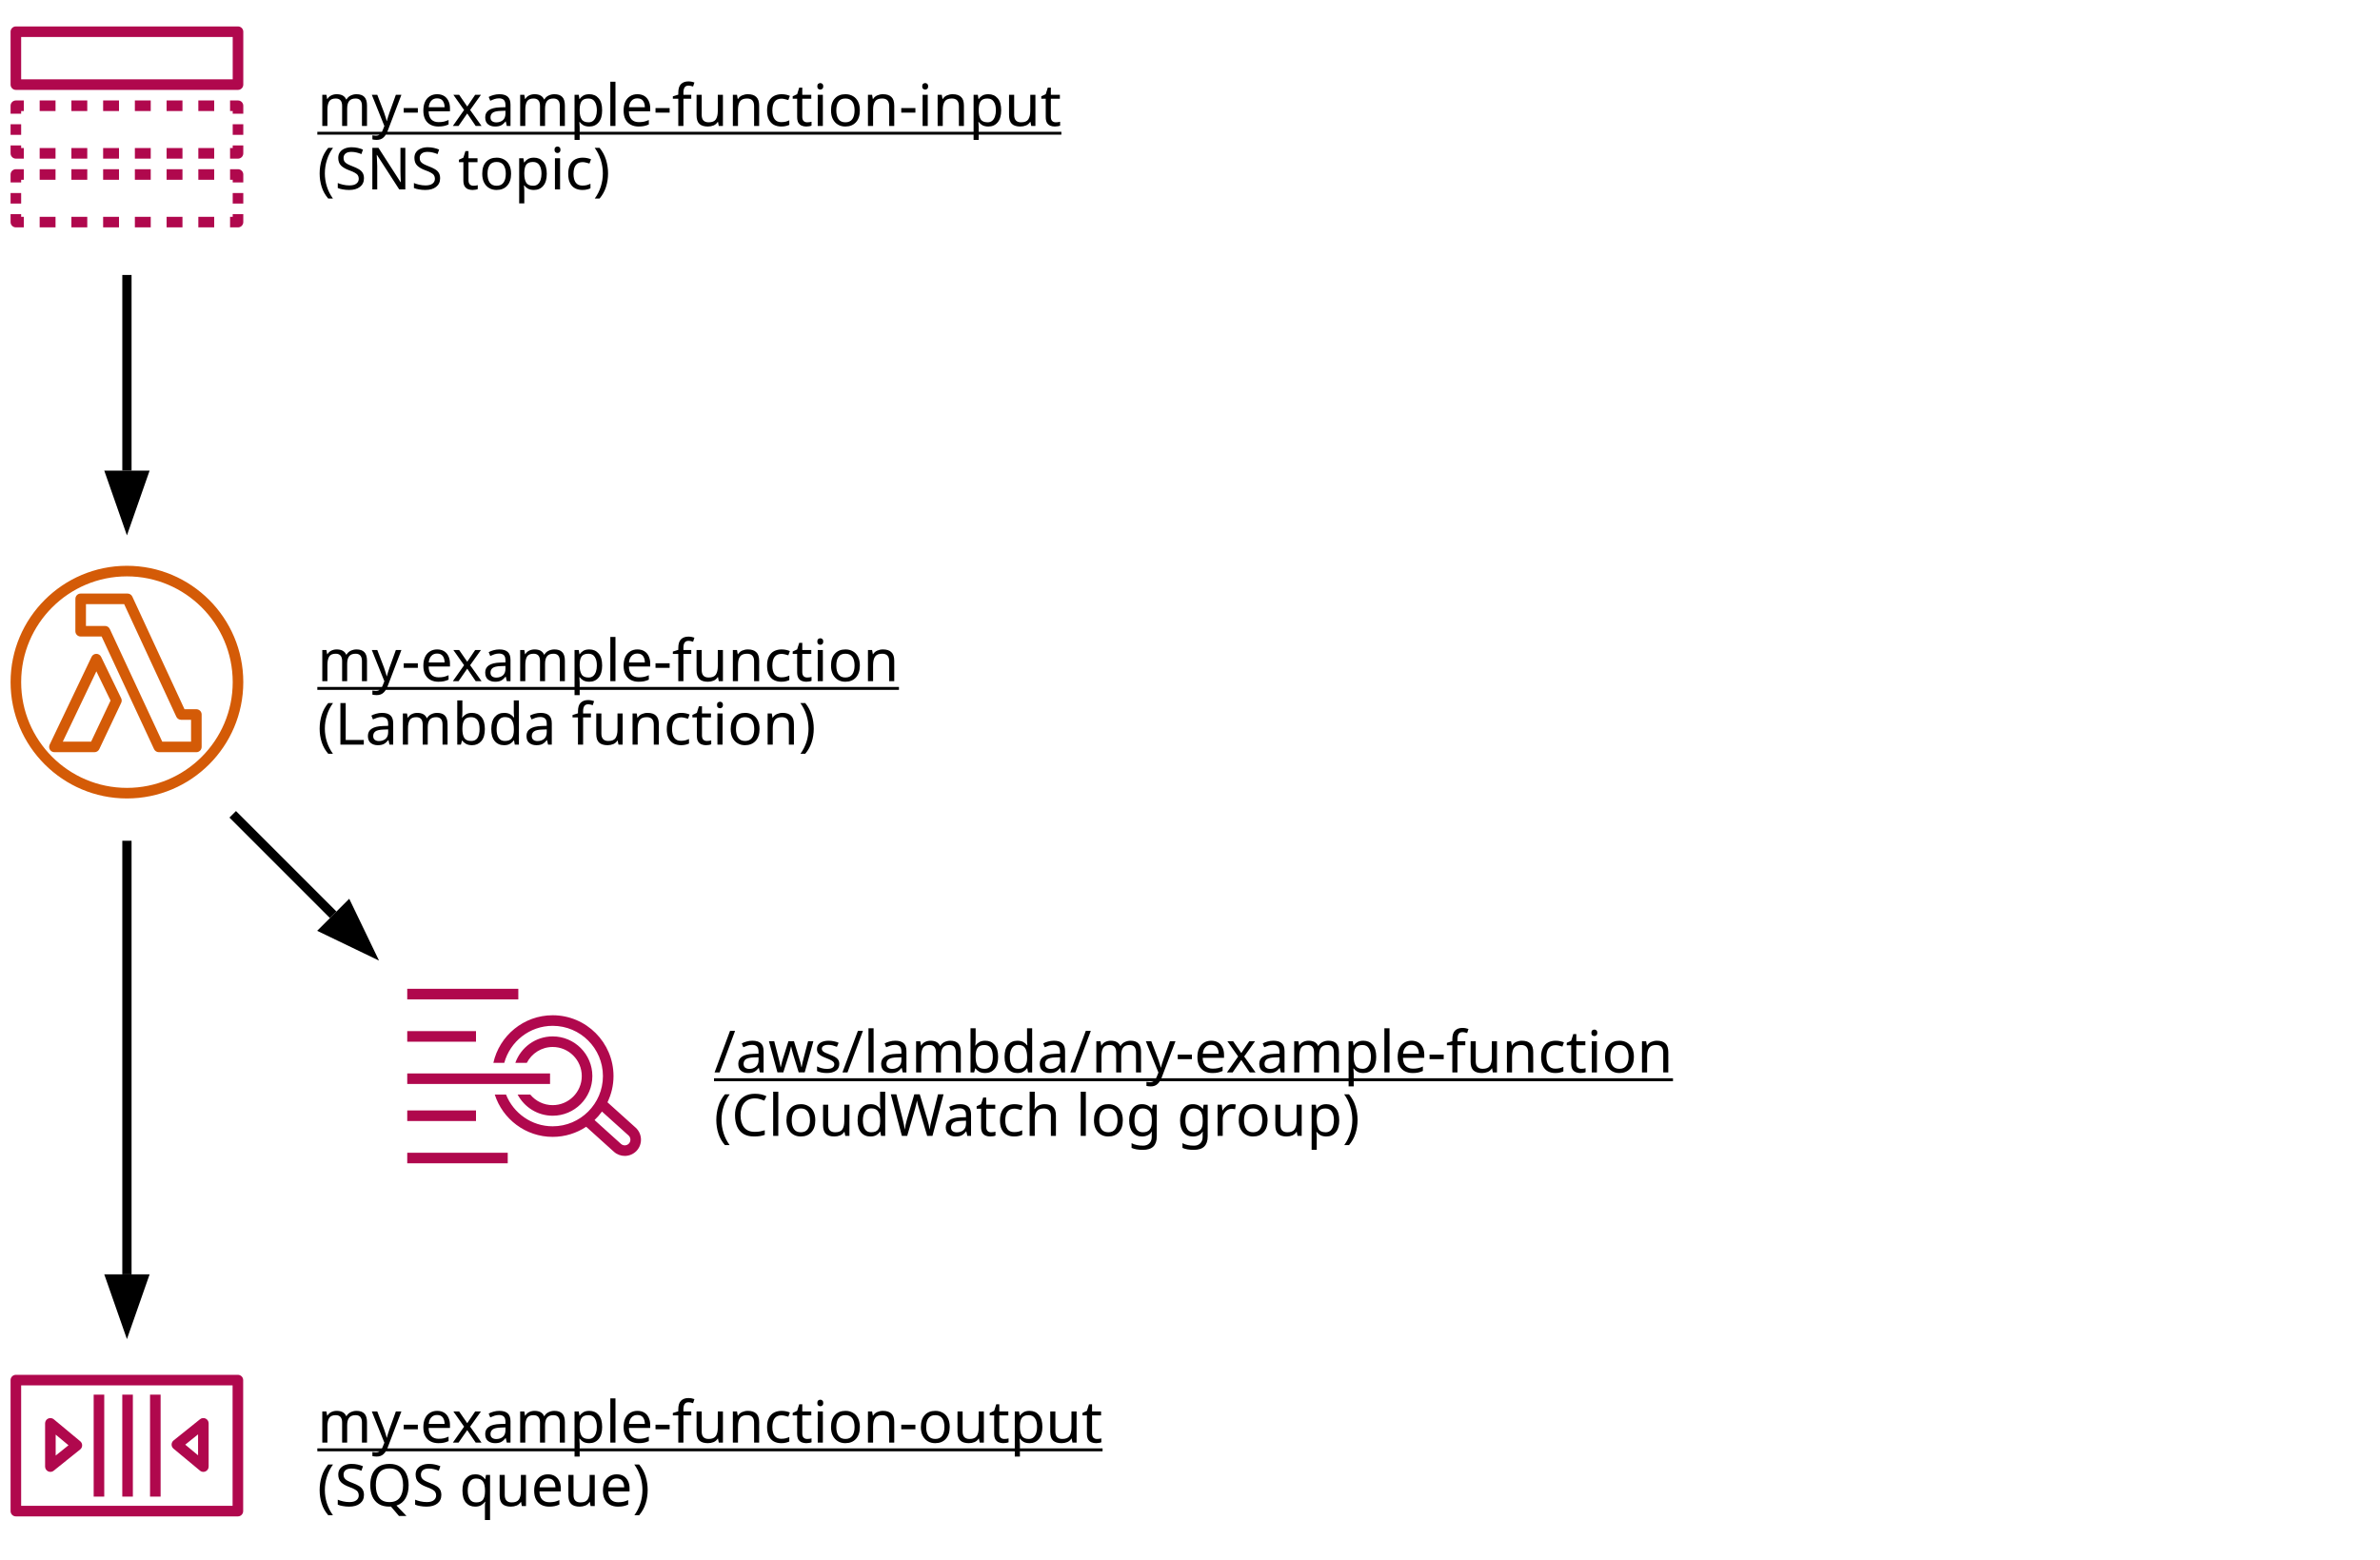
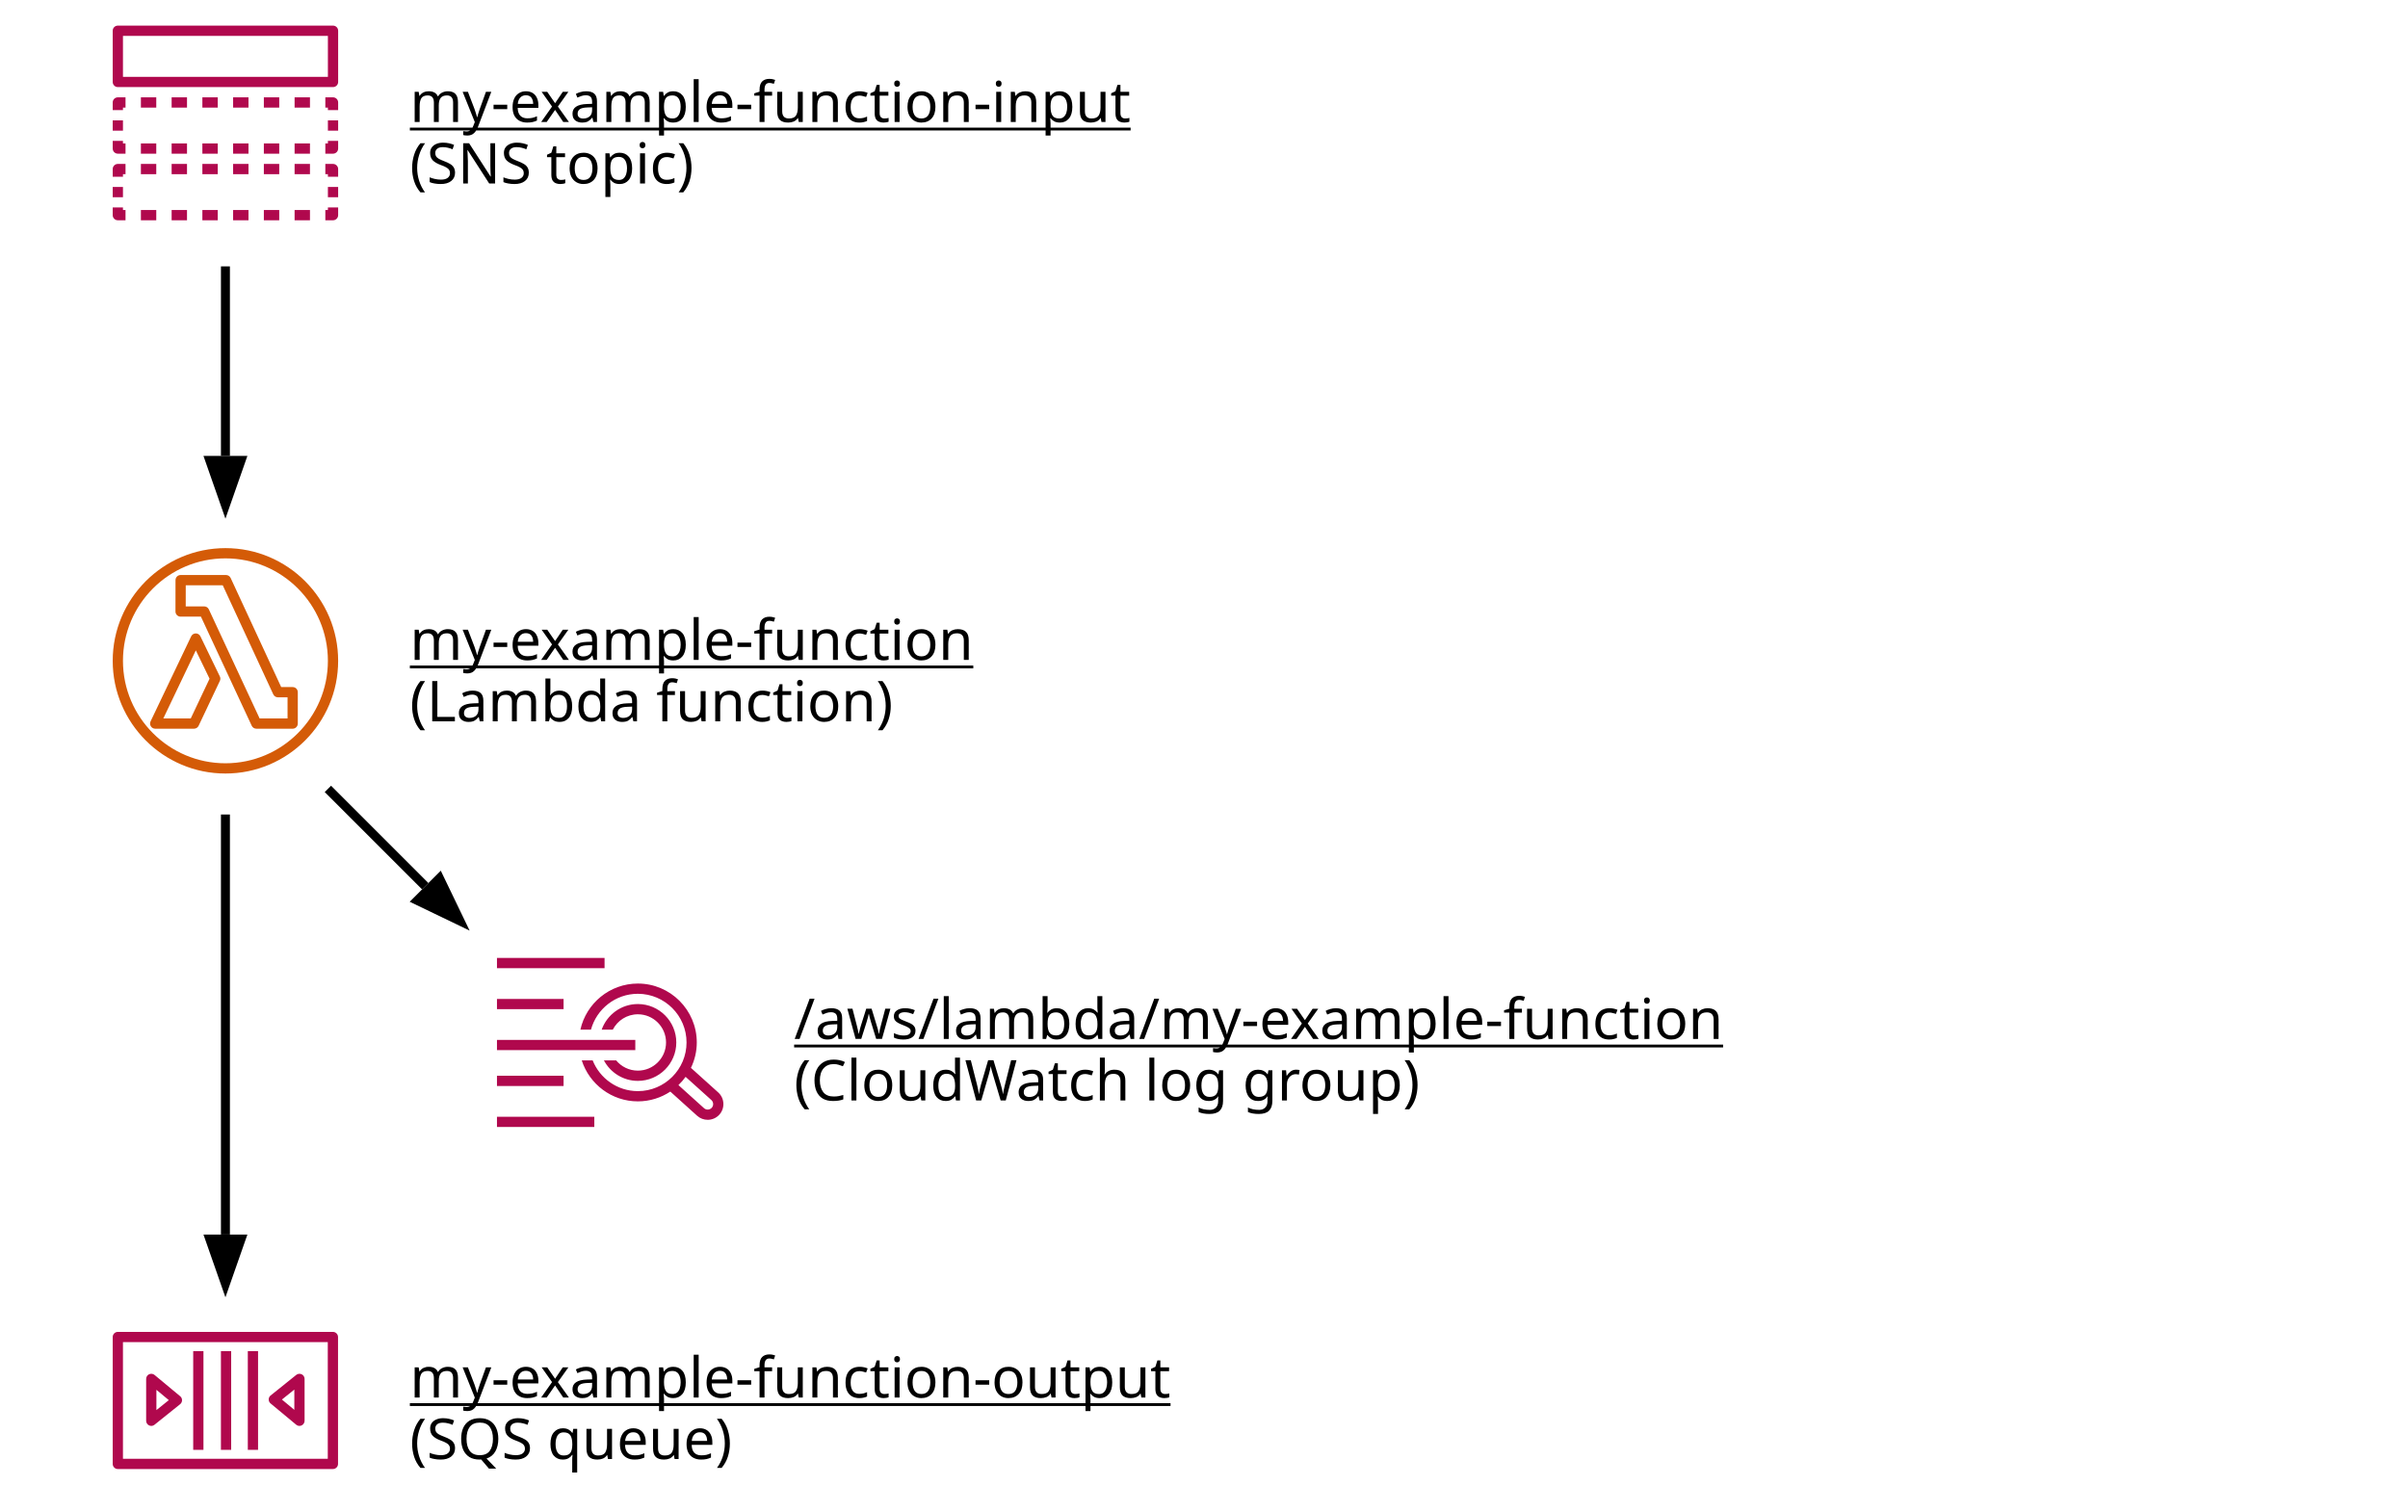
- <svg xmlns="http://www.w3.org/2000/svg" viewBox="0 0 450 295" width="450px">
+ <svg xmlns="http://www.w3.org/2000/svg" viewBox="0 0 470 295" width="500px">
  <defs>
    <style>
      line {
        stroke: #222;
        stroke-width: 1.5;
        stroke-linecap: round;
      }

      text {
        fill: black;
        stroke: none;
				font-size: 11px;
        font-family: sans-serif;
      }

      text a {
        text-decoration: underline;
      }

			text {
				text-anchor: start;
				dominant-baseline: middle;
			}
    </style>
  </defs>
  <marker id="arrowhead" markerWidth="7" markerHeight="4.9" refX="0" refY="2.45" orient="auto">
    <polygon fill="#000" points="0 0, 7 2.45, 0 4.9" />
  </marker>
-   <svg x="0" y="0">
-     <g id="Icon-Resource/Application-Integration/Res_Amazon-Simple-Notification-Service_Topic_48" stroke="none" stroke-width="1" fill="none" fill-rule="evenodd">
-       <path d="M44,38.5 L46,38.5 L46,36.5 L44,36.5 L44,38.5 Z M46,33 L46,34.5 L44,34.5 L44,34 L43.5,34 L43.5,32 L45,32 C45.553,32 46,32.447 46,33 L46,33 Z M13.5,34 L16.5,34 L16.5,32 L13.5,32 L13.5,34 Z M37.5,34 L40.5,34 L40.5,32 L37.5,32 L37.5,34 Z M19.5,34 L22.5,34 L22.5,32 L19.5,32 L19.5,34 Z M7.5,34 L10.5,34 L10.5,32 L7.5,32 L7.5,34 Z M31.5,34 L34.5,34 L34.5,32 L31.5,32 L31.5,34 Z M25.5,34 L28.5,34 L28.5,32 L25.5,32 L25.5,34 Z M3,32 L4.5,32 L4.5,34 L4,34 L4,34.5 L2,34.5 L2,33 C2,32.447 2.447,32 3,32 L3,32 Z M2,38.5 L4,38.5 L4,36.5 L2,36.5 L2,38.5 Z M4,41 L4.5,41 L4.5,43 L3,43 C2.447,43 2,42.553 2,42 L2,40.5 L4,40.5 L4,41 Z M19.5,43 L22.5,43 L22.5,41 L19.5,41 L19.5,43 Z M31.5,43 L34.5,43 L34.5,41 L31.5,41 L31.5,43 Z M37.5,43 L40.5,43 L40.5,41 L37.5,41 L37.5,43 Z M7.5,43 L10.5,43 L10.5,41 L7.5,41 L7.5,43 Z M25.5,43 L28.5,43 L28.5,41 L25.5,41 L25.5,43 Z M13.5,43 L16.5,43 L16.5,41 L13.5,41 L13.5,43 Z M44,40.5 L46,40.5 L46,42 C46,42.553 45.553,43 45,43 L43.5,43 L43.5,41 L44,41 L44,40.5 Z M44,25.5 L46,25.5 L46,23.5 L44,23.5 L44,25.5 Z M46,20 L46,21.5 L44,21.5 L44,21 L43.5,21 L43.5,19 L45,19 C45.553,19 46,19.447 46,20 L46,20 Z M31.5,21 L34.5,21 L34.5,19 L31.5,19 L31.5,21 Z M7.5,21 L10.5,21 L10.5,19 L7.5,19 L7.5,21 Z M37.5,21 L40.5,21 L40.5,19 L37.5,19 L37.5,21 Z M13.5,21 L16.5,21 L16.5,19 L13.5,19 L13.5,21 Z M19.5,21 L22.5,21 L22.5,19 L19.5,19 L19.5,21 Z M25.5,21 L28.5,21 L28.5,19 L25.5,19 L25.5,21 Z M3,19 L4.5,19 L4.5,21 L4,21 L4,21.5 L2,21.5 L2,20 C2,19.447 2.447,19 3,19 L3,19 Z M2,25.5 L4,25.5 L4,23.5 L2,23.5 L2,25.5 Z M4,28 L4.5,28 L4.5,30 L3,30 C2.447,30 2,29.553 2,29 L2,27.5 L4,27.5 L4,28 Z M19.5,30 L22.5,30 L22.5,28 L19.5,28 L19.5,30 Z M31.5,30 L34.5,30 L34.5,28 L31.5,28 L31.5,30 Z M7.5,30 L10.5,30 L10.5,28 L7.5,28 L7.5,30 Z M13.5,30 L16.5,30 L16.5,28 L13.5,28 L13.5,30 Z M37.5,30 L40.5,30 L40.5,28 L37.5,28 L37.5,30 Z M25.5,30 L28.5,30 L28.5,28 L25.5,28 L25.5,30 Z M44,27.5 L46,27.5 L46,29 C46,29.553 45.553,30 45,30 L43.5,30 L43.5,28 L44,28 L44,27.5 Z M4,15 L44,15 L44,7 L4,7 L4,15 Z M45,5 L3,5 C2.447,5 2,5.447 2,6 L2,16 C2,16.553 2.447,17 3,17 L45,17 C45.553,17 46,16.553 46,16 L46,6 C46,5.447 45.553,5 45,5 L45,5 Z" id="Amazon-Simple-Notification-Service_Topic_Resource-Icon_light-bg" fill="#B0084D" />
-     </g>
-   </svg>
-   <text x="60" y="24" dy="-4">
-     <a href="https://eu-west-1.console.aws.amazon.com/sns/v3/home?region=eu-west-1#/topic/arn:aws:sns:eu-west-1:299497370133:my-example-function-input">my-example-function-input</a>
-   </text>
-   <text x="60" y="24" dy=" 8">(SNS topic)</text>
-   <marker id="arrowhead" markerWidth="7" markerHeight="4.9" refX="0" refY="2.45" orient="auto">
-     <polygon fill="#000" points="0 0, 7 2.45, 0 4.9" />
-   </marker>
-   <path d="M 24 52 L 24 89" stroke="black" stroke-width="1.75" fill="none" marker-end="url(#arrowhead)" />
-   <path d="M 24 159 L 24 241" stroke="black" stroke-width="1.75" fill="none" marker-end="url(#arrowhead)" />
-   <path d="M 44 154 L 63 173" stroke="black" stroke-width="1.75" fill="none" marker-end="url(#arrowhead)" />
-   <text x="135" y="203" dy="-4">
-     <a href="https://eu-west-1.console.aws.amazon.com/cloudwatch/home?region=eu-west-1#logsV2:log-groups/log-group/$252Faws$252Flambda$252Fmy-example-function">/aws/lambda/my-example-function</a>
-   </text>
-   <text x="135" y="203" dy=" 8">(CloudWatch log group)</text>
-   <text x="60" y="129" dy="-4">
-     <a href="https://eu-west-1.console.aws.amazon.com/lambda/home?region=eu-west-1#/functions/my-example-function?tab=code">my-example-function</a>
-   </text>
-   <text x="60" y="129" dy=" 8">(Lambda function)</text>
-   <svg x="0" y="105">
-     <g id="Icon-Resource/Compute/Res_Amazon-Lambda_Lambda-Function_48" stroke="none" stroke-width="1" fill="none" fill-rule="evenodd">
-       <path d="M24,44 C12.972,44 4,35.028 4,24 C4,12.972 12.972,4 24,4 C35.028,4 44,12.972 44,24 C44,35.028 35.028,44 24,44 L24,44 Z M24,2 C11.869,2 2,11.869 2,24 C2,36.131 11.869,46 24,46 C36.131,46 46,36.131 46,24 C46,11.869 36.131,2 24,2 L24,2 Z M17.231,35.25 L11.876,35.25 L18.221,21.959 L20.902,27.492 L17.231,35.25 Z M19.114,19.215 C18.946,18.87 18.597,18.651 18.214,18.651 L18.211,18.651 C17.826,18.652 17.477,18.874 17.312,19.221 L9.389,35.819 C9.24,36.129 9.262,36.493 9.445,36.783 C9.628,37.074 9.947,37.25 10.291,37.25 L17.864,37.25 C18.251,37.25 18.603,37.027 18.769,36.678 L22.915,27.915 C23.044,27.642 23.043,27.323 22.911,27.051 L19.114,19.215 Z M36.125,35.25 L30.673,35.25 L20.761,13.953 C20.597,13.601 20.243,13.375 19.854,13.375 L16.251,13.375 L16.255,9.25 L23.475,9.25 L33.339,30.545 C33.503,30.898 33.856,31.125 34.246,31.125 L36.125,31.125 L36.125,35.25 Z M37.125,29.125 L34.885,29.125 L25.021,7.83 C24.856,7.477 24.503,7.25 24.113,7.25 L15.256,7.25 C14.704,7.25 14.257,7.697 14.256,8.249 L14.25,14.374 C14.25,14.64 14.355,14.894 14.543,15.082 C14.73,15.27 14.984,15.375 15.25,15.375 L19.217,15.375 L29.129,36.672 C29.293,37.024 29.646,37.25 30.035,37.25 L37.125,37.25 C37.678,37.25 38.125,36.803 38.125,36.25 L38.125,30.125 C38.125,29.572 37.678,29.125 37.125,29.125 L37.125,29.125 Z" id="Amazon-Lambda-Lambda-Function_Resource-Icon_light-bg" fill="#D45B07" />
-     </g>
-   </svg>
-   <text x="60" y="273" dy="-4">
-     <a href="https://eu-west-1.console.aws.amazon.com/sqs/v2/home?region=eu-west-1#/queues/https%3A%2F%2Fsqs.eu-west-1.amazonaws.com%2F760097843905%2Fmy-example-function-output">my-example-function-output</a>
-   </text>
-   <text x="60" y="273" dy=" 8">(SQS queue)</text>
-   <svg x="75" y="179">
-     <g id="Icon-Resource/Management-Governance/Res_Cloudwatch_Logs_48" stroke="none" stroke-width="1" fill="none" fill-rule="evenodd">
-       <path d="M29.5,17 C26.242,17 23.471,19.092 22.438,22 L24.607,22 C25.52,20.222 27.368,19 29.5,19 C32.532,19 35,21.467 35,24.5 C35,27.532 32.532,30 29.5,30 C27.796,30 26.271,29.221 25.261,28 L22.872,28 C24.132,30.376 26.629,32 29.5,32 C33.636,32 37,28.636 37,24.5 C37,20.364 33.636,17 29.5,17 L29.5,17 Z M2,33 L15,33 L15,31 L2,31 L2,33 Z M2,18 L15,18 L15,16 L2,16 L2,18 Z M2,26 L29,26 L29,24 L2,24 L2,26 Z M43.843,35.738 L38.818,31.213 C38.4,31.792 37.932,32.33 37.415,32.821 L42.412,37.329 C42.848,37.722 43.528,37.687 43.923,37.249 C44.315,36.812 44.28,36.134 43.843,35.738 L43.843,35.738 Z M45.409,38.588 C44.803,39.259 43.966,39.6 43.125,39.6 C42.394,39.6 41.659,39.341 41.074,38.815 L35.834,34.089 C34.017,35.293 31.84,36 29.5,36 C24.38,36 20.033,32.634 18.549,28 L20.677,28 C22.074,31.509 25.499,34 29.5,34 C34.738,34 39,29.738 39,24.5 C39,19.262 34.738,15 29.5,15 C25.128,15 21.446,17.973 20.345,22 L18.282,22 C19.428,16.857 24.019,13 29.5,13 C35.841,13 41,18.158 41,24.5 C41,26.277 40.583,27.955 39.859,29.46 L45.183,34.254 C46.437,35.388 46.538,37.331 45.409,38.588 L45.409,38.588 Z M2,41 L21,41 L21,39 L2,39 L2,41 Z M2,10 L23,10 L23,8 L2,8 L2,10 Z" id="Amazon-Cloudwatch_Logs_Resource-Icon_light-bg" fill="#B0084D" />
-     </g>
-   </svg>
-   <svg x="0" y="249">
-     <g id="Icon-Resource/Application-Integration/Res_Amazon-Simple-Notification-Service_Queue_48" stroke="none" stroke-width="1" fill="none" fill-rule="evenodd">
-       <path d="M37.449,22.261 L37.449,26.221 L35.026,24.207 L37.449,22.261 Z M37.81,29.121 C37.993,29.273 38.22,29.352 38.449,29.352 C38.594,29.352 38.738,29.321 38.874,29.257 C39.224,29.092 39.449,28.74 39.449,28.352 L39.449,20.176 C39.449,19.791 39.228,19.441 38.882,19.275 C38.535,19.108 38.123,19.156 37.823,19.397 L32.819,23.414 C32.585,23.602 32.448,23.885 32.445,24.185 C32.442,24.486 32.575,24.771 32.806,24.963 L37.81,29.121 Z M10.527,22.307 L12.951,24.322 L10.527,26.267 L10.527,22.307 Z M9.095,29.253 C9.232,29.32 9.38,29.352 9.527,29.352 C9.751,29.352 9.972,29.277 10.153,29.132 L15.158,25.115 C15.392,24.927 15.529,24.644 15.532,24.344 C15.535,24.043 15.402,23.758 15.171,23.566 L10.166,19.407 C9.868,19.16 9.453,19.107 9.102,19.271 C8.752,19.436 8.527,19.788 8.527,20.176 L8.527,28.352 C8.527,28.737 8.748,29.087 9.095,29.253 L9.095,29.253 Z M28.368,34.027 L30.368,34.027 L30.368,14.747 L28.368,14.747 L28.368,34.027 Z M23.121,34.027 L25.121,34.027 L25.121,14.747 L23.121,14.747 L23.121,34.027 Z M17.711,34.027 L19.711,34.027 L19.711,14.747 L17.711,14.747 L17.711,34.027 Z M3.999,35.773 L43.977,35.773 L43.977,13.001 L3.999,13.001 L3.999,35.773 Z M44.977,11 L3,11 C2.447,11 2,11.448 2,12 L2,36.773 C2,37.325 2.447,37.773 3,37.773 L44.977,37.773 C45.53,37.773 45.977,37.325 45.977,36.773 L45.977,12 C45.977,11.448 45.53,11 44.977,11 L44.977,11 Z" id="Amazon-Simple-Notification-Service_Queue" fill="#B0084D" />
-     </g>
+   <svg x="20">
+     <svg x="0" y="0">
+       <g id="Icon-Resource/Application-Integration/Res_Amazon-Simple-Notification-Service_Topic_48" stroke="none" stroke-width="1" fill="none" fill-rule="evenodd">
+         <path d="M44,38.5 L46,38.5 L46,36.5 L44,36.5 L44,38.5 Z M46,33 L46,34.5 L44,34.5 L44,34 L43.5,34 L43.5,32 L45,32 C45.553,32 46,32.447 46,33 L46,33 Z M13.5,34 L16.5,34 L16.5,32 L13.5,32 L13.5,34 Z M37.5,34 L40.5,34 L40.5,32 L37.5,32 L37.5,34 Z M19.5,34 L22.5,34 L22.5,32 L19.5,32 L19.5,34 Z M7.5,34 L10.5,34 L10.5,32 L7.5,32 L7.5,34 Z M31.5,34 L34.5,34 L34.5,32 L31.5,32 L31.5,34 Z M25.5,34 L28.5,34 L28.5,32 L25.5,32 L25.5,34 Z M3,32 L4.5,32 L4.5,34 L4,34 L4,34.5 L2,34.5 L2,33 C2,32.447 2.447,32 3,32 L3,32 Z M2,38.5 L4,38.5 L4,36.5 L2,36.5 L2,38.5 Z M4,41 L4.5,41 L4.5,43 L3,43 C2.447,43 2,42.553 2,42 L2,40.5 L4,40.5 L4,41 Z M19.5,43 L22.5,43 L22.5,41 L19.5,41 L19.5,43 Z M31.5,43 L34.5,43 L34.5,41 L31.5,41 L31.5,43 Z M37.5,43 L40.5,43 L40.5,41 L37.5,41 L37.5,43 Z M7.5,43 L10.5,43 L10.5,41 L7.5,41 L7.5,43 Z M25.5,43 L28.5,43 L28.5,41 L25.5,41 L25.5,43 Z M13.5,43 L16.5,43 L16.5,41 L13.5,41 L13.5,43 Z M44,40.5 L46,40.5 L46,42 C46,42.553 45.553,43 45,43 L43.5,43 L43.5,41 L44,41 L44,40.5 Z M44,25.5 L46,25.5 L46,23.5 L44,23.5 L44,25.5 Z M46,20 L46,21.5 L44,21.5 L44,21 L43.5,21 L43.5,19 L45,19 C45.553,19 46,19.447 46,20 L46,20 Z M31.5,21 L34.5,21 L34.5,19 L31.5,19 L31.5,21 Z M7.5,21 L10.5,21 L10.5,19 L7.5,19 L7.5,21 Z M37.5,21 L40.5,21 L40.5,19 L37.5,19 L37.5,21 Z M13.5,21 L16.5,21 L16.5,19 L13.5,19 L13.5,21 Z M19.5,21 L22.5,21 L22.5,19 L19.5,19 L19.5,21 Z M25.5,21 L28.5,21 L28.5,19 L25.5,19 L25.5,21 Z M3,19 L4.5,19 L4.5,21 L4,21 L4,21.5 L2,21.5 L2,20 C2,19.447 2.447,19 3,19 L3,19 Z M2,25.5 L4,25.5 L4,23.5 L2,23.5 L2,25.5 Z M4,28 L4.5,28 L4.5,30 L3,30 C2.447,30 2,29.553 2,29 L2,27.5 L4,27.5 L4,28 Z M19.5,30 L22.5,30 L22.5,28 L19.5,28 L19.5,30 Z M31.5,30 L34.5,30 L34.5,28 L31.5,28 L31.5,30 Z M7.5,30 L10.5,30 L10.5,28 L7.5,28 L7.5,30 Z M13.5,30 L16.5,30 L16.5,28 L13.5,28 L13.5,30 Z M37.5,30 L40.5,30 L40.5,28 L37.5,28 L37.5,30 Z M25.5,30 L28.5,30 L28.5,28 L25.5,28 L25.5,30 Z M44,27.5 L46,27.5 L46,29 C46,29.553 45.553,30 45,30 L43.5,30 L43.5,28 L44,28 L44,27.5 Z M4,15 L44,15 L44,7 L4,7 L4,15 Z M45,5 L3,5 C2.447,5 2,5.447 2,6 L2,16 C2,16.553 2.447,17 3,17 L45,17 C45.553,17 46,16.553 46,16 L46,6 C46,5.447 45.553,5 45,5 L45,5 Z" id="Amazon-Simple-Notification-Service_Topic_Resource-Icon_light-bg" fill="#B0084D" />
+       </g>
+     </svg>
+     <text x="60" y="24" dy="-4">
+       <a href="https://eu-west-1.console.aws.amazon.com/sns/v3/home?region=eu-west-1#/topic/arn:aws:sns:eu-west-1:299497370133:my-example-function-input">my-example-function-input</a>
+     </text>
+     <text x="60" y="24" dy=" 8">(SNS topic)</text>
+     <marker id="arrowhead" markerWidth="7" markerHeight="4.9" refX="0" refY="2.45" orient="auto">
+       <polygon fill="#000" points="0 0, 7 2.45, 0 4.9" />
+     </marker>
+     <path d="M 24 52 L 24 89" stroke="black" stroke-width="1.75" fill="none" marker-end="url(#arrowhead)" />
+     <path d="M 24 159 L 24 241" stroke="black" stroke-width="1.75" fill="none" marker-end="url(#arrowhead)" />
+     <path d="M 44 154 L 63 173" stroke="black" stroke-width="1.75" fill="none" marker-end="url(#arrowhead)" />
+     <text x="135" y="203" dy="-4">
+       <a href="https://eu-west-1.console.aws.amazon.com/cloudwatch/home?region=eu-west-1#logsV2:log-groups/log-group/$252Faws$252Flambda$252Fmy-example-function">/aws/lambda/my-example-function</a>
+     </text>
+     <text x="135" y="203" dy=" 8">(CloudWatch log group)</text>
+     <text x="60" y="129" dy="-4">
+       <a href="https://eu-west-1.console.aws.amazon.com/lambda/home?region=eu-west-1#/functions/my-example-function?tab=code">my-example-function</a>
+     </text>
+     <text x="60" y="129" dy=" 8">(Lambda function)</text>
+     <svg x="0" y="105">
+       <g id="Icon-Resource/Compute/Res_Amazon-Lambda_Lambda-Function_48" stroke="none" stroke-width="1" fill="none" fill-rule="evenodd">
+         <path d="M24,44 C12.972,44 4,35.028 4,24 C4,12.972 12.972,4 24,4 C35.028,4 44,12.972 44,24 C44,35.028 35.028,44 24,44 L24,44 Z M24,2 C11.869,2 2,11.869 2,24 C2,36.131 11.869,46 24,46 C36.131,46 46,36.131 46,24 C46,11.869 36.131,2 24,2 L24,2 Z M17.231,35.25 L11.876,35.25 L18.221,21.959 L20.902,27.492 L17.231,35.25 Z M19.114,19.215 C18.946,18.87 18.597,18.651 18.214,18.651 L18.211,18.651 C17.826,18.652 17.477,18.874 17.312,19.221 L9.389,35.819 C9.24,36.129 9.262,36.493 9.445,36.783 C9.628,37.074 9.947,37.25 10.291,37.25 L17.864,37.25 C18.251,37.25 18.603,37.027 18.769,36.678 L22.915,27.915 C23.044,27.642 23.043,27.323 22.911,27.051 L19.114,19.215 Z M36.125,35.25 L30.673,35.25 L20.761,13.953 C20.597,13.601 20.243,13.375 19.854,13.375 L16.251,13.375 L16.255,9.25 L23.475,9.25 L33.339,30.545 C33.503,30.898 33.856,31.125 34.246,31.125 L36.125,31.125 L36.125,35.25 Z M37.125,29.125 L34.885,29.125 L25.021,7.83 C24.856,7.477 24.503,7.25 24.113,7.25 L15.256,7.25 C14.704,7.25 14.257,7.697 14.256,8.249 L14.25,14.374 C14.25,14.64 14.355,14.894 14.543,15.082 C14.73,15.27 14.984,15.375 15.25,15.375 L19.217,15.375 L29.129,36.672 C29.293,37.024 29.646,37.25 30.035,37.25 L37.125,37.25 C37.678,37.25 38.125,36.803 38.125,36.25 L38.125,30.125 C38.125,29.572 37.678,29.125 37.125,29.125 L37.125,29.125 Z" id="Amazon-Lambda-Lambda-Function_Resource-Icon_light-bg" fill="#D45B07" />
+       </g>
+     </svg>
+     <text x="60" y="273" dy="-4">
+       <a href="https://eu-west-1.console.aws.amazon.com/sqs/v2/home?region=eu-west-1#/queues/https%3A%2F%2Fsqs.eu-west-1.amazonaws.com%2F760097843905%2Fmy-example-function-output">my-example-function-output</a>
+     </text>
+     <text x="60" y="273" dy=" 8">(SQS queue)</text>
+     <svg x="75" y="179">
+       <g id="Icon-Resource/Management-Governance/Res_Cloudwatch_Logs_48" stroke="none" stroke-width="1" fill="none" fill-rule="evenodd">
+         <path d="M29.5,17 C26.242,17 23.471,19.092 22.438,22 L24.607,22 C25.52,20.222 27.368,19 29.5,19 C32.532,19 35,21.467 35,24.5 C35,27.532 32.532,30 29.5,30 C27.796,30 26.271,29.221 25.261,28 L22.872,28 C24.132,30.376 26.629,32 29.5,32 C33.636,32 37,28.636 37,24.5 C37,20.364 33.636,17 29.5,17 L29.5,17 Z M2,33 L15,33 L15,31 L2,31 L2,33 Z M2,18 L15,18 L15,16 L2,16 L2,18 Z M2,26 L29,26 L29,24 L2,24 L2,26 Z M43.843,35.738 L38.818,31.213 C38.4,31.792 37.932,32.33 37.415,32.821 L42.412,37.329 C42.848,37.722 43.528,37.687 43.923,37.249 C44.315,36.812 44.28,36.134 43.843,35.738 L43.843,35.738 Z M45.409,38.588 C44.803,39.259 43.966,39.6 43.125,39.6 C42.394,39.6 41.659,39.341 41.074,38.815 L35.834,34.089 C34.017,35.293 31.84,36 29.5,36 C24.38,36 20.033,32.634 18.549,28 L20.677,28 C22.074,31.509 25.499,34 29.5,34 C34.738,34 39,29.738 39,24.5 C39,19.262 34.738,15 29.5,15 C25.128,15 21.446,17.973 20.345,22 L18.282,22 C19.428,16.857 24.019,13 29.5,13 C35.841,13 41,18.158 41,24.5 C41,26.277 40.583,27.955 39.859,29.46 L45.183,34.254 C46.437,35.388 46.538,37.331 45.409,38.588 L45.409,38.588 Z M2,41 L21,41 L21,39 L2,39 L2,41 Z M2,10 L23,10 L23,8 L2,8 L2,10 Z" id="Amazon-Cloudwatch_Logs_Resource-Icon_light-bg" fill="#B0084D" />
+       </g>
+     </svg>
+     <svg x="0" y="249">
+       <g id="Icon-Resource/Application-Integration/Res_Amazon-Simple-Notification-Service_Queue_48" stroke="none" stroke-width="1" fill="none" fill-rule="evenodd">
+         <path d="M37.449,22.261 L37.449,26.221 L35.026,24.207 L37.449,22.261 Z M37.81,29.121 C37.993,29.273 38.22,29.352 38.449,29.352 C38.594,29.352 38.738,29.321 38.874,29.257 C39.224,29.092 39.449,28.74 39.449,28.352 L39.449,20.176 C39.449,19.791 39.228,19.441 38.882,19.275 C38.535,19.108 38.123,19.156 37.823,19.397 L32.819,23.414 C32.585,23.602 32.448,23.885 32.445,24.185 C32.442,24.486 32.575,24.771 32.806,24.963 L37.81,29.121 Z M10.527,22.307 L12.951,24.322 L10.527,26.267 L10.527,22.307 Z M9.095,29.253 C9.232,29.32 9.38,29.352 9.527,29.352 C9.751,29.352 9.972,29.277 10.153,29.132 L15.158,25.115 C15.392,24.927 15.529,24.644 15.532,24.344 C15.535,24.043 15.402,23.758 15.171,23.566 L10.166,19.407 C9.868,19.16 9.453,19.107 9.102,19.271 C8.752,19.436 8.527,19.788 8.527,20.176 L8.527,28.352 C8.527,28.737 8.748,29.087 9.095,29.253 L9.095,29.253 Z M28.368,34.027 L30.368,34.027 L30.368,14.747 L28.368,14.747 L28.368,34.027 Z M23.121,34.027 L25.121,34.027 L25.121,14.747 L23.121,14.747 L23.121,34.027 Z M17.711,34.027 L19.711,34.027 L19.711,14.747 L17.711,14.747 L17.711,34.027 Z M3.999,35.773 L43.977,35.773 L43.977,13.001 L3.999,13.001 L3.999,35.773 Z M44.977,11 L3,11 C2.447,11 2,11.448 2,12 L2,36.773 C2,37.325 2.447,37.773 3,37.773 L44.977,37.773 C45.53,37.773 45.977,37.325 45.977,36.773 L45.977,12 C45.977,11.448 45.53,11 44.977,11 L44.977,11 Z" id="Amazon-Simple-Notification-Service_Queue" fill="#B0084D" />
+       </g>
+     </svg>
  </svg>
</svg>
